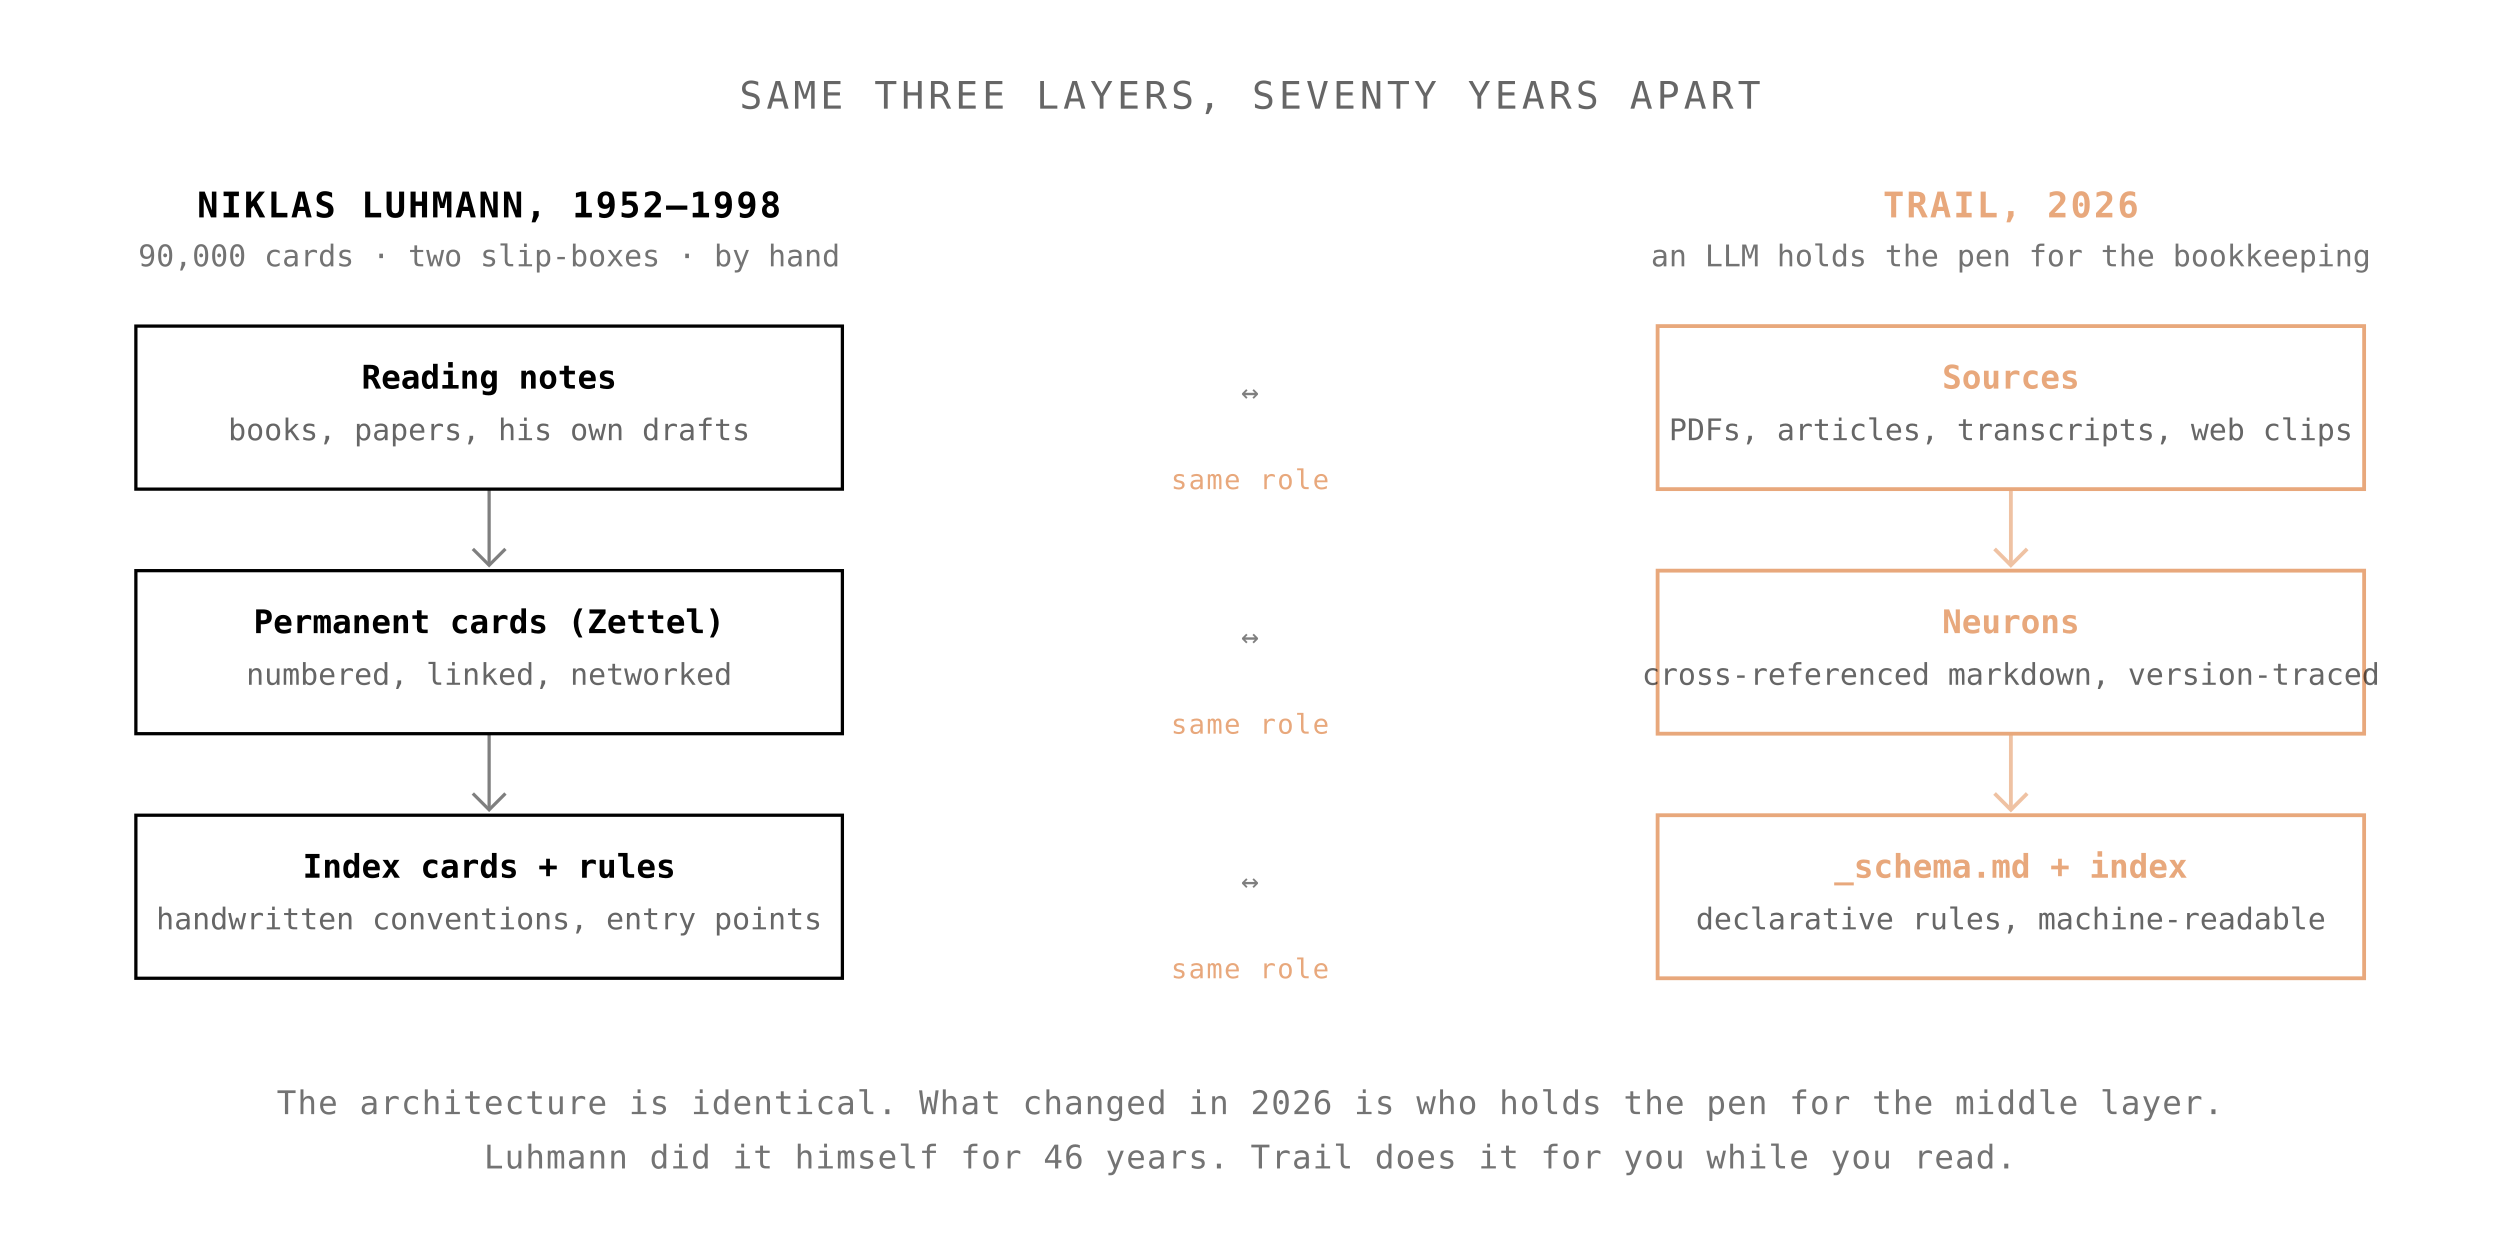
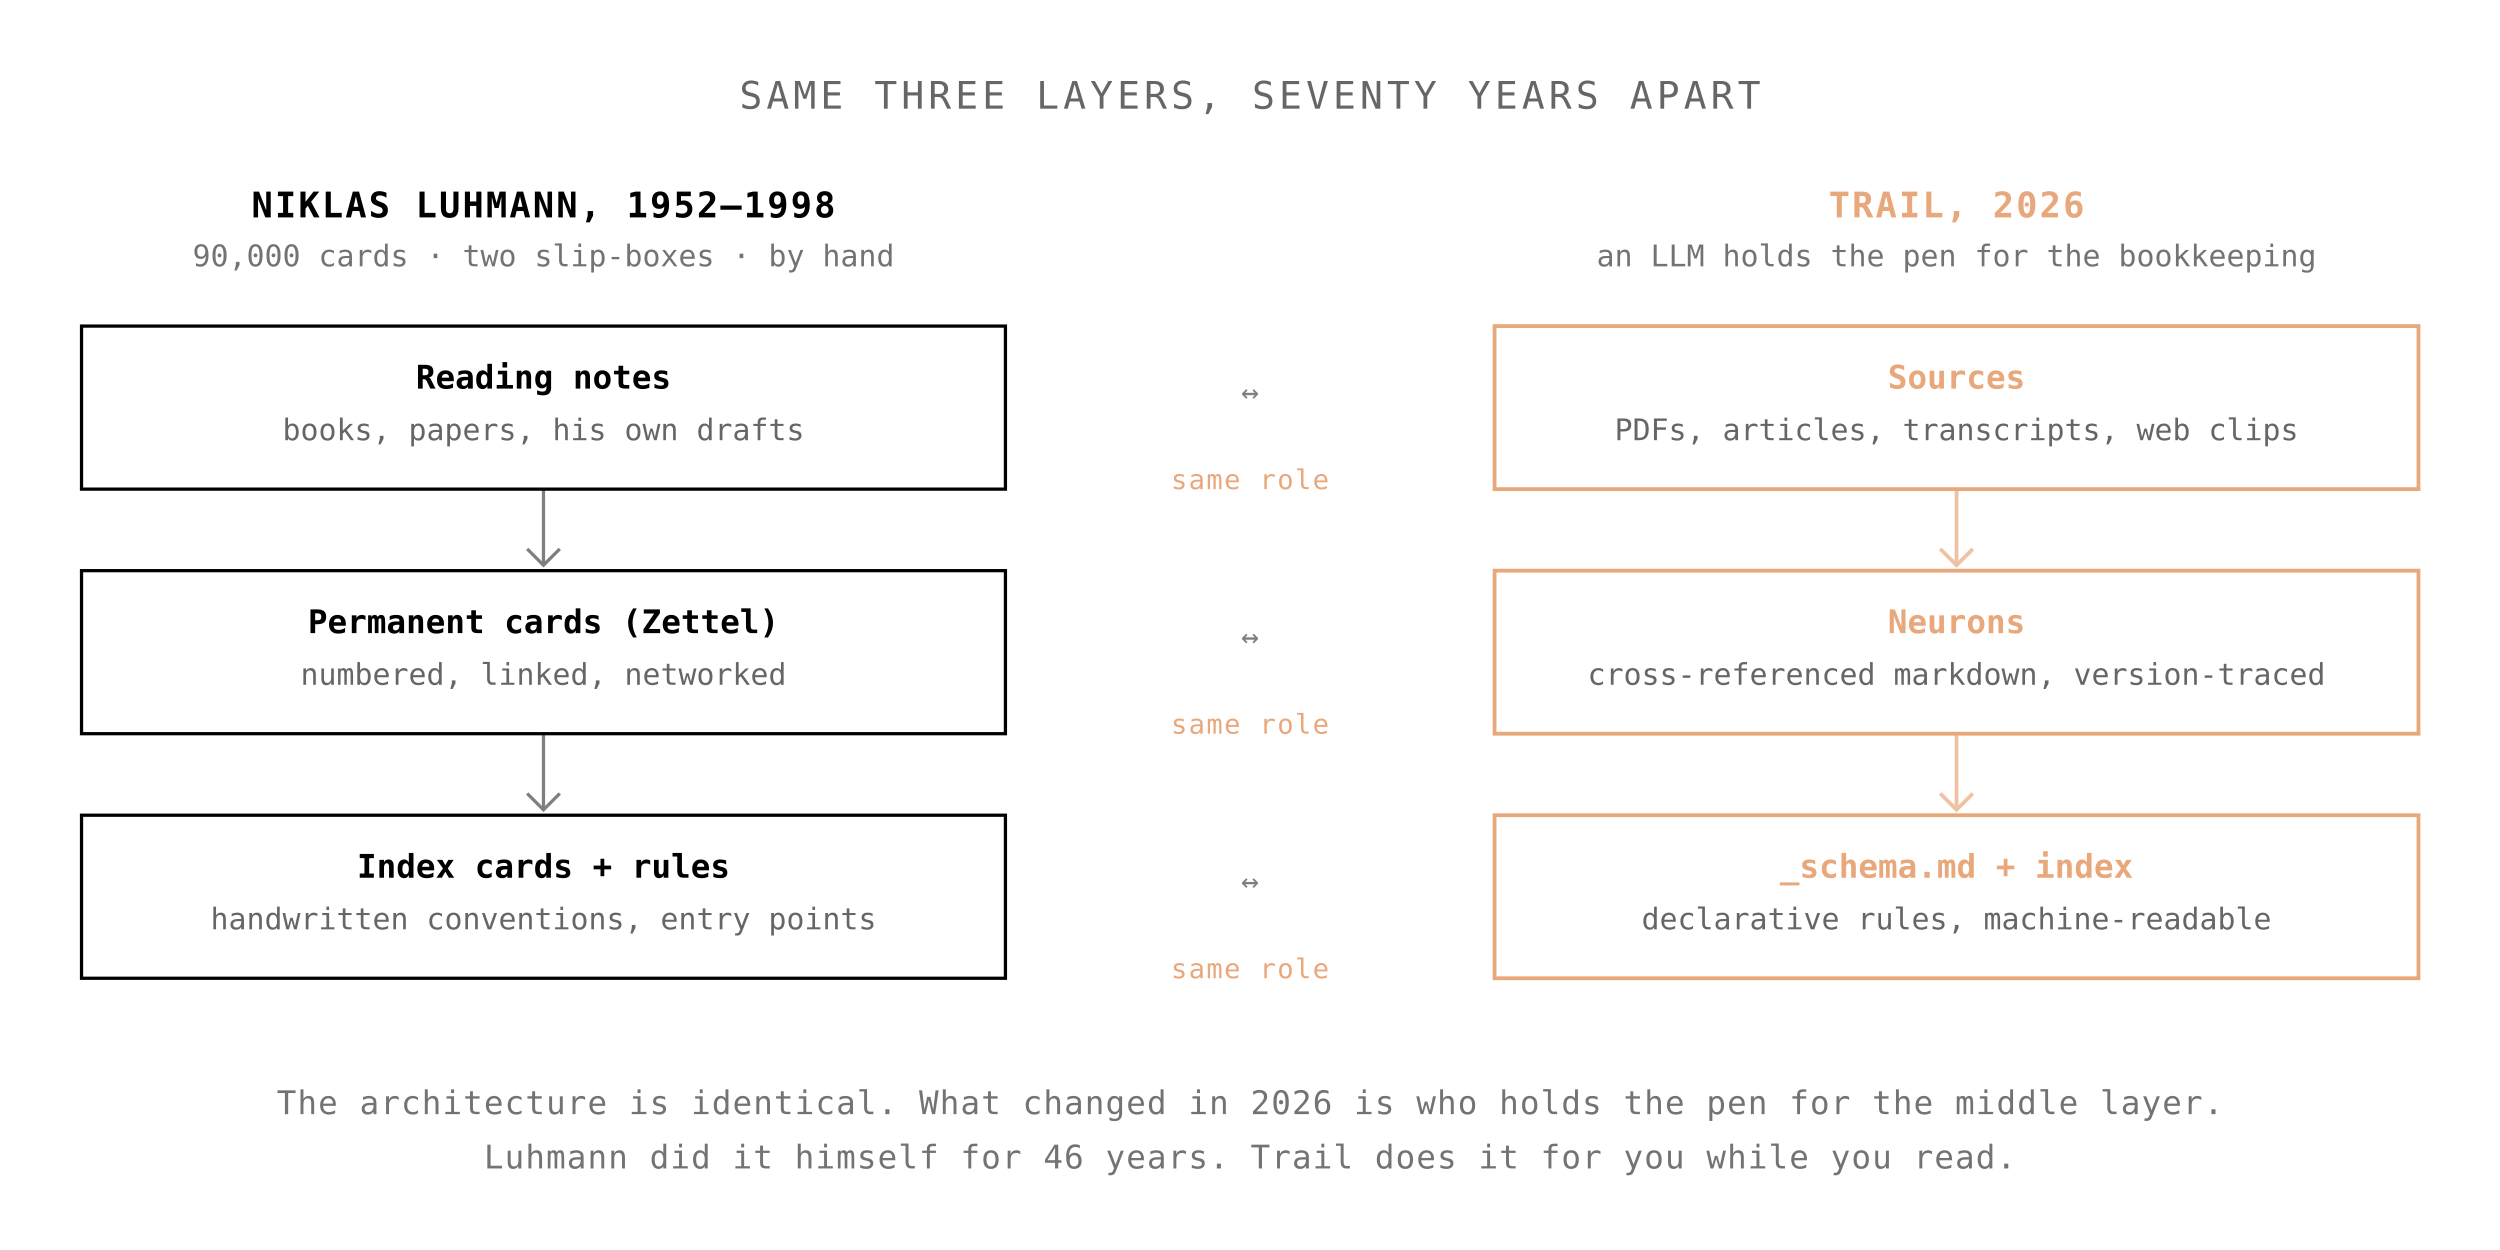
<svg xmlns="http://www.w3.org/2000/svg" viewBox="0 0 920 460" role="img" aria-label="Three-layer architectural correspondence between Luhmann's Zettelkasten (1950s) and Trail's compile-time engine (2026)">
  <text x="460" y="40" font-family="monospace" font-size="14" fill="currentColor" text-anchor="middle" opacity="0.6" letter-spacing="1.5">SAME THREE LAYERS, SEVENTY YEARS APART</text>
-   <text x="180" y="80" font-family="monospace" font-size="13" fill="currentColor" text-anchor="middle" font-weight="bold" letter-spacing="0.8">NIKLAS LUHMANN, 1952–1998</text>
-   <text x="180" y="98" font-family="monospace" font-size="11" fill="currentColor" text-anchor="middle" opacity="0.55">90,000 cards · two slip-boxes · by hand</text>
-   <rect x="50" y="120" width="260" height="60" fill="none" stroke="currentColor" stroke-width="1.2" />
-   <text x="180" y="143" font-family="monospace" font-size="12" fill="currentColor" text-anchor="middle" font-weight="bold">Reading notes</text>
-   <text x="180" y="162" font-family="monospace" font-size="11" fill="currentColor" text-anchor="middle" opacity="0.6">books, papers, his own drafts</text>
-   <rect x="50" y="210" width="260" height="60" fill="none" stroke="currentColor" stroke-width="1.2" />
-   <text x="180" y="233" font-family="monospace" font-size="12" fill="currentColor" text-anchor="middle" font-weight="bold">Permanent cards (Zettel)</text>
-   <text x="180" y="252" font-family="monospace" font-size="11" fill="currentColor" text-anchor="middle" opacity="0.6">numbered, linked, networked</text>
-   <rect x="50" y="300" width="260" height="60" fill="none" stroke="currentColor" stroke-width="1.2" />
-   <text x="180" y="323" font-family="monospace" font-size="12" fill="currentColor" text-anchor="middle" font-weight="bold">Index cards + rules</text>
-   <text x="180" y="342" font-family="monospace" font-size="11" fill="currentColor" text-anchor="middle" opacity="0.6">handwritten conventions, entry points</text>
+   <text x="200" y="80" font-family="monospace" font-size="13" fill="currentColor" text-anchor="middle" font-weight="bold" letter-spacing="0.8">NIKLAS LUHMANN, 1952–1998</text>
+   <text x="200" y="98" font-family="monospace" font-size="11" fill="currentColor" text-anchor="middle" opacity="0.55">90,000 cards · two slip-boxes · by hand</text>
+   <rect x="30" y="120" width="340" height="60" fill="none" stroke="currentColor" stroke-width="1.2" />
+   <text x="200" y="143" font-family="monospace" font-size="12" fill="currentColor" text-anchor="middle" font-weight="bold">Reading notes</text>
+   <text x="200" y="162" font-family="monospace" font-size="11" fill="currentColor" text-anchor="middle" opacity="0.6">books, papers, his own drafts</text>
+   <rect x="30" y="210" width="340" height="60" fill="none" stroke="currentColor" stroke-width="1.2" />
+   <text x="200" y="233" font-family="monospace" font-size="12" fill="currentColor" text-anchor="middle" font-weight="bold">Permanent cards (Zettel)</text>
+   <text x="200" y="252" font-family="monospace" font-size="11" fill="currentColor" text-anchor="middle" opacity="0.6">numbered, linked, networked</text>
+   <rect x="30" y="300" width="340" height="60" fill="none" stroke="currentColor" stroke-width="1.2" />
+   <text x="200" y="323" font-family="monospace" font-size="12" fill="currentColor" text-anchor="middle" font-weight="bold">Index cards + rules</text>
+   <text x="200" y="342" font-family="monospace" font-size="11" fill="currentColor" text-anchor="middle" opacity="0.6">handwritten conventions, entry points</text>
  <g stroke="currentColor" stroke-width="1.2" fill="none" opacity="0.5">
-     <line x1="180" y1="180" x2="180" y2="208" />
-     <polyline points="174,202 180,208 186,202" />
-     <line x1="180" y1="270" x2="180" y2="298" />
-     <polyline points="174,292 180,298 186,292" />
+     <line x1="200" y1="180" x2="200" y2="208" />
+     <polyline points="194,202 200,208 206,202" />
+     <line x1="200" y1="270" x2="200" y2="298" />
+     <polyline points="194,292 200,298 206,292" />
  </g>
-   <text x="460" y="148" font-family="monospace" font-size="11" fill="currentColor" text-anchor="middle" opacity="0.5" font-style="italic">↔</text>
-   <text x="460" y="238" font-family="monospace" font-size="11" fill="currentColor" text-anchor="middle" opacity="0.5" font-style="italic">↔</text>
-   <text x="460" y="328" font-family="monospace" font-size="11" fill="currentColor" text-anchor="middle" opacity="0.5" font-style="italic">↔</text>
+   <text x="460" y="148" font-family="monospace" font-size="11" fill="currentColor" text-anchor="middle" opacity="0.5">↔</text>
+   <text x="460" y="238" font-family="monospace" font-size="11" fill="currentColor" text-anchor="middle" opacity="0.5">↔</text>
+   <text x="460" y="328" font-family="monospace" font-size="11" fill="currentColor" text-anchor="middle" opacity="0.5">↔</text>
  <text x="460" y="180" font-family="monospace" font-size="10" fill="#e8a87c" text-anchor="middle" letter-spacing="0.5">same role</text>
  <text x="460" y="270" font-family="monospace" font-size="10" fill="#e8a87c" text-anchor="middle" letter-spacing="0.5">same role</text>
  <text x="460" y="360" font-family="monospace" font-size="10" fill="#e8a87c" text-anchor="middle" letter-spacing="0.5">same role</text>
-   <text x="740" y="80" font-family="monospace" font-size="13" fill="#e8a87c" text-anchor="middle" font-weight="bold" letter-spacing="0.8">TRAIL, 2026</text>
-   <text x="740" y="98" font-family="monospace" font-size="11" fill="currentColor" text-anchor="middle" opacity="0.55">an LLM holds the pen for the bookkeeping</text>
-   <rect x="610" y="120" width="260" height="60" fill="none" stroke="#e8a87c" stroke-width="1.4" />
-   <text x="740" y="143" font-family="monospace" font-size="12" fill="#e8a87c" text-anchor="middle" font-weight="bold">Sources</text>
-   <text x="740" y="162" font-family="monospace" font-size="11" fill="currentColor" text-anchor="middle" opacity="0.6">PDFs, articles, transcripts, web clips</text>
-   <rect x="610" y="210" width="260" height="60" fill="none" stroke="#e8a87c" stroke-width="1.4" />
-   <text x="740" y="233" font-family="monospace" font-size="12" fill="#e8a87c" text-anchor="middle" font-weight="bold">Neurons</text>
-   <text x="740" y="252" font-family="monospace" font-size="11" fill="currentColor" text-anchor="middle" opacity="0.6">cross-referenced markdown, version-traced</text>
-   <rect x="610" y="300" width="260" height="60" fill="none" stroke="#e8a87c" stroke-width="1.4" />
-   <text x="740" y="323" font-family="monospace" font-size="12" fill="#e8a87c" text-anchor="middle" font-weight="bold">_schema.md + index</text>
-   <text x="740" y="342" font-family="monospace" font-size="11" fill="currentColor" text-anchor="middle" opacity="0.6">declarative rules, machine-readable</text>
+   <text x="720" y="80" font-family="monospace" font-size="13" fill="#e8a87c" text-anchor="middle" font-weight="bold" letter-spacing="0.8">TRAIL, 2026</text>
+   <text x="720" y="98" font-family="monospace" font-size="11" fill="currentColor" text-anchor="middle" opacity="0.55">an LLM holds the pen for the bookkeeping</text>
+   <rect x="550" y="120" width="340" height="60" fill="none" stroke="#e8a87c" stroke-width="1.4" />
+   <text x="720" y="143" font-family="monospace" font-size="12" fill="#e8a87c" text-anchor="middle" font-weight="bold">Sources</text>
+   <text x="720" y="162" font-family="monospace" font-size="11" fill="currentColor" text-anchor="middle" opacity="0.6">PDFs, articles, transcripts, web clips</text>
+   <rect x="550" y="210" width="340" height="60" fill="none" stroke="#e8a87c" stroke-width="1.4" />
+   <text x="720" y="233" font-family="monospace" font-size="12" fill="#e8a87c" text-anchor="middle" font-weight="bold">Neurons</text>
+   <text x="720" y="252" font-family="monospace" font-size="11" fill="currentColor" text-anchor="middle" opacity="0.6">cross-referenced markdown, version-traced</text>
+   <rect x="550" y="300" width="340" height="60" fill="none" stroke="#e8a87c" stroke-width="1.4" />
+   <text x="720" y="323" font-family="monospace" font-size="12" fill="#e8a87c" text-anchor="middle" font-weight="bold">_schema.md + index</text>
+   <text x="720" y="342" font-family="monospace" font-size="11" fill="currentColor" text-anchor="middle" opacity="0.6">declarative rules, machine-readable</text>
  <g stroke="#e8a87c" stroke-width="1.4" fill="none" opacity="0.7">
-     <line x1="740" y1="180" x2="740" y2="208" />
-     <polyline points="734,202 740,208 746,202" />
-     <line x1="740" y1="270" x2="740" y2="298" />
-     <polyline points="734,292 740,298 746,292" />
+     <line x1="720" y1="180" x2="720" y2="208" />
+     <polyline points="714,202 720,208 726,202" />
+     <line x1="720" y1="270" x2="720" y2="298" />
+     <polyline points="714,292 720,298 726,292" />
  </g>
  <text x="460" y="410" font-family="monospace" font-size="12" fill="currentColor" text-anchor="middle" opacity="0.55" letter-spacing="0.4">The architecture is identical. What changed in 2026 is who holds the pen for the middle layer.</text>
  <text x="460" y="430" font-family="monospace" font-size="12" fill="currentColor" text-anchor="middle" opacity="0.55" letter-spacing="0.4">Luhmann did it himself for 46 years. Trail does it for you while you read.</text>
</svg>
